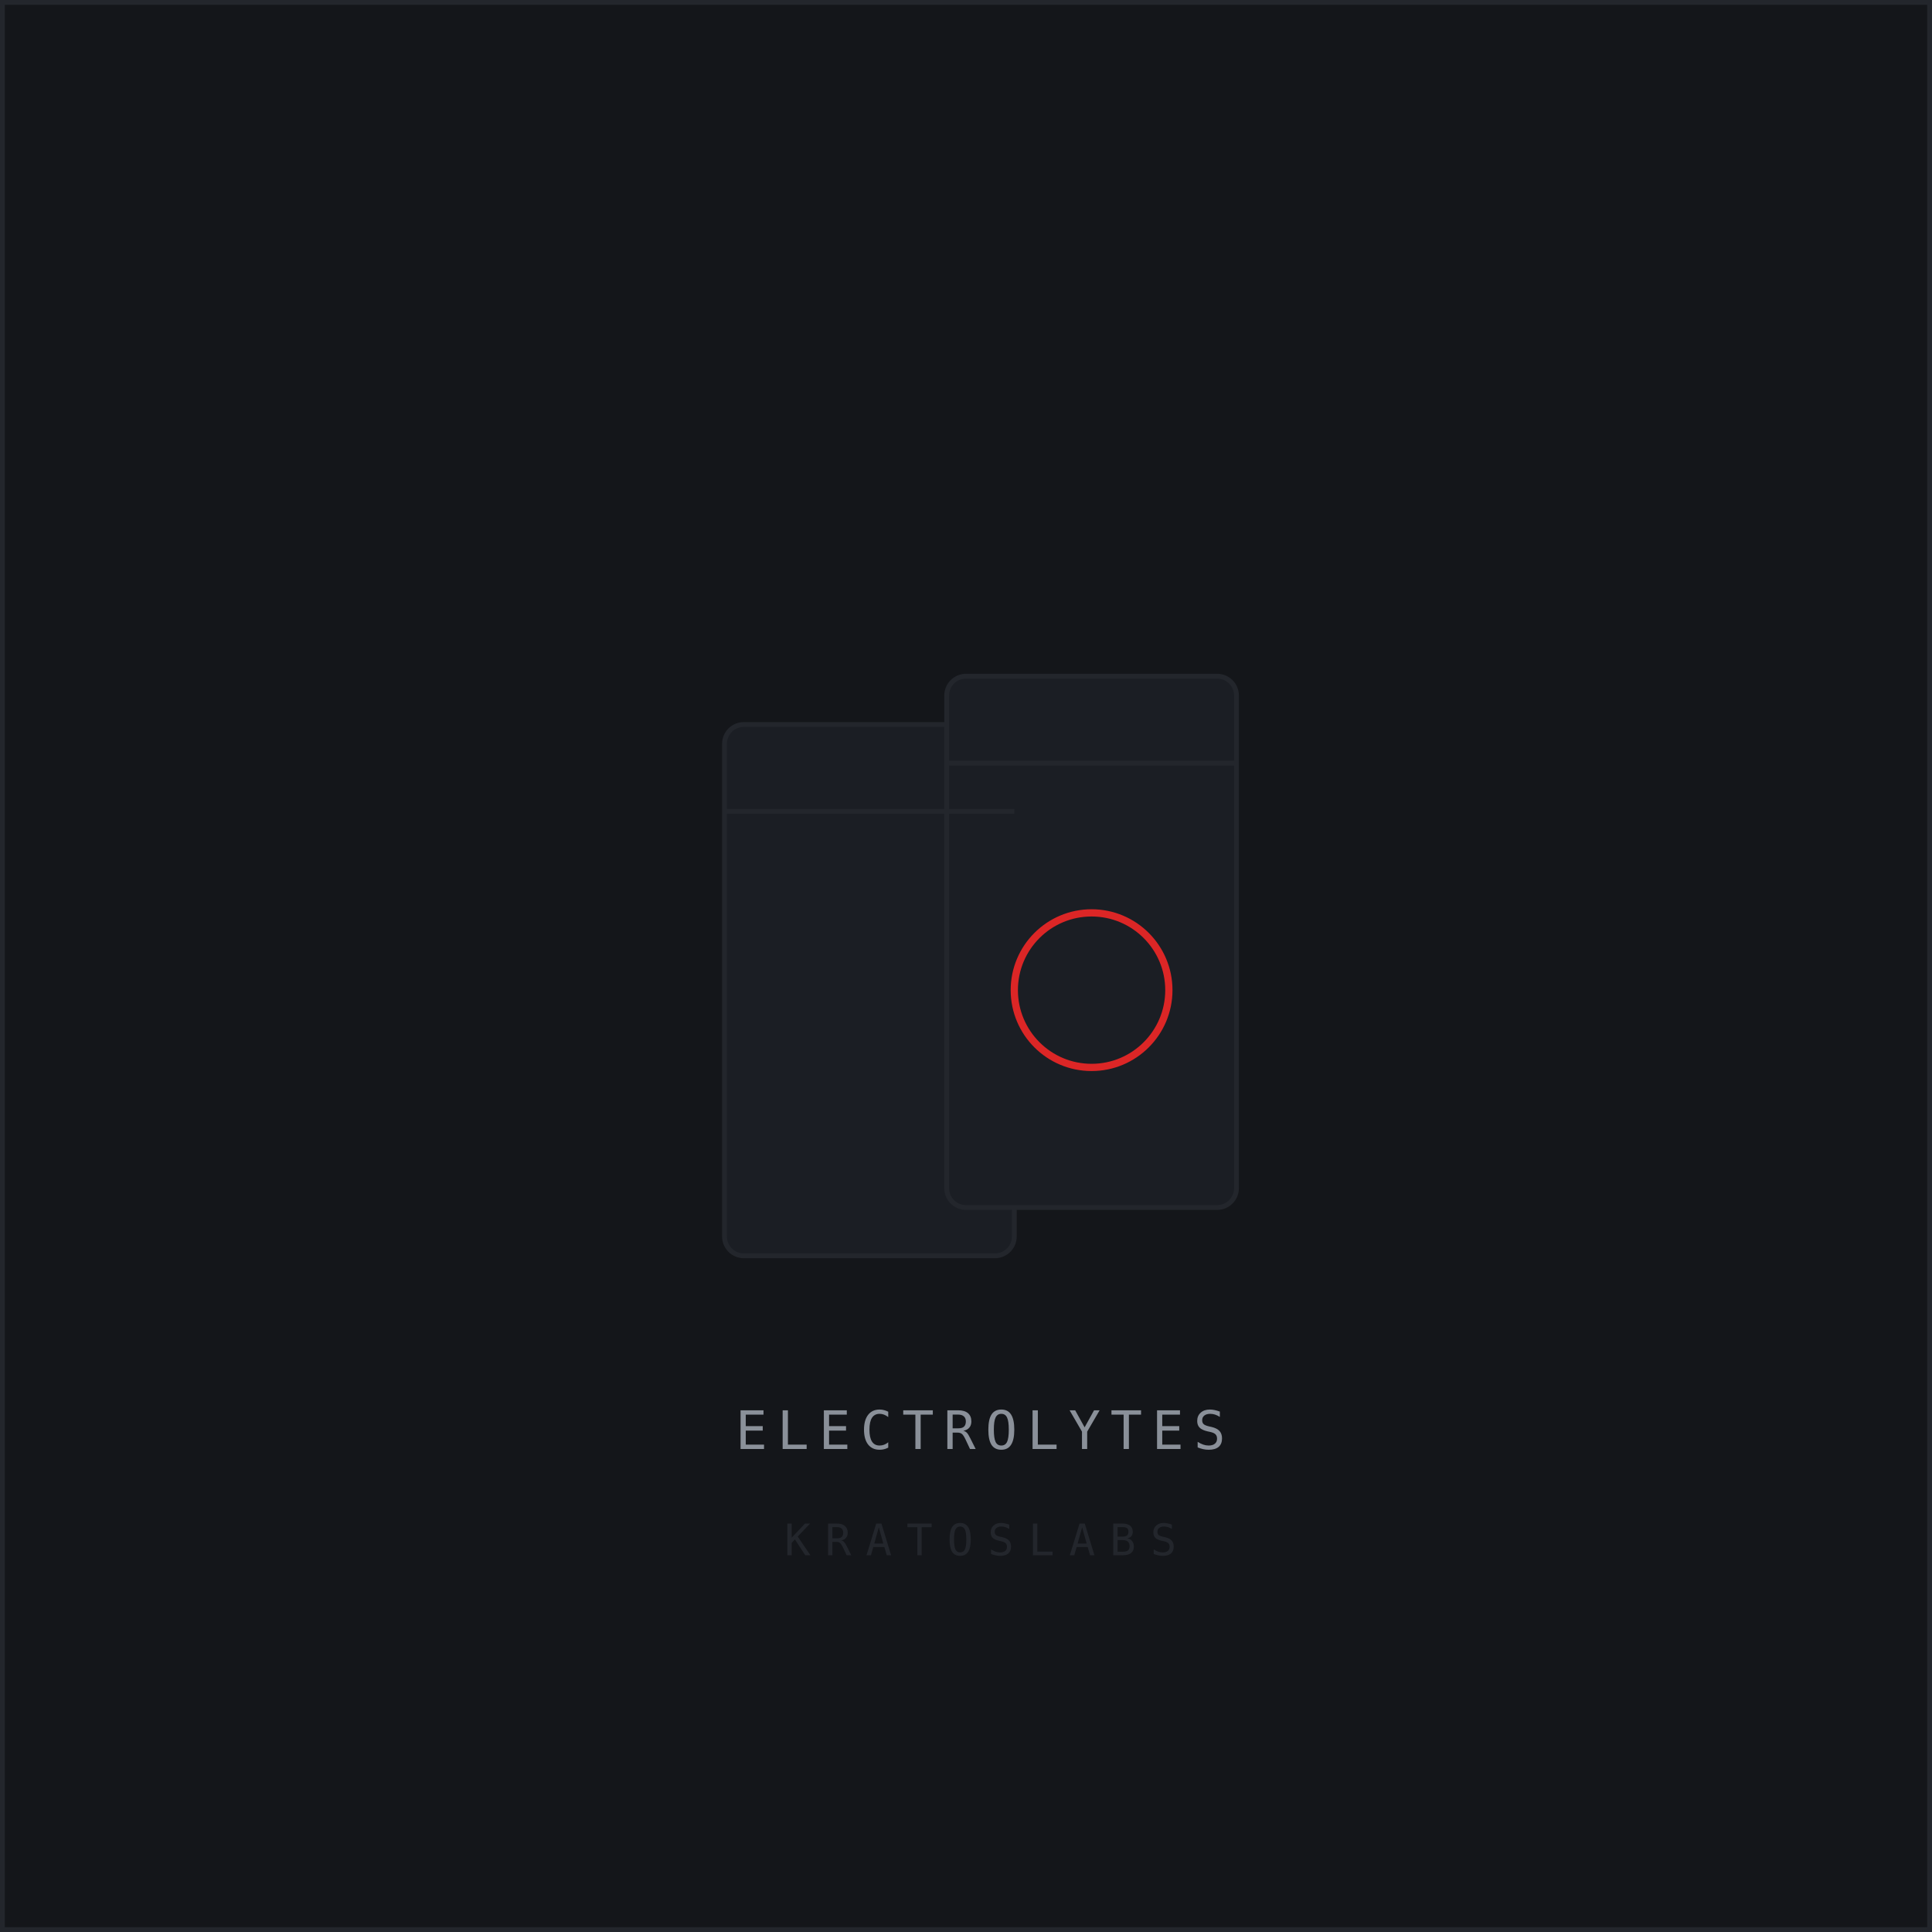
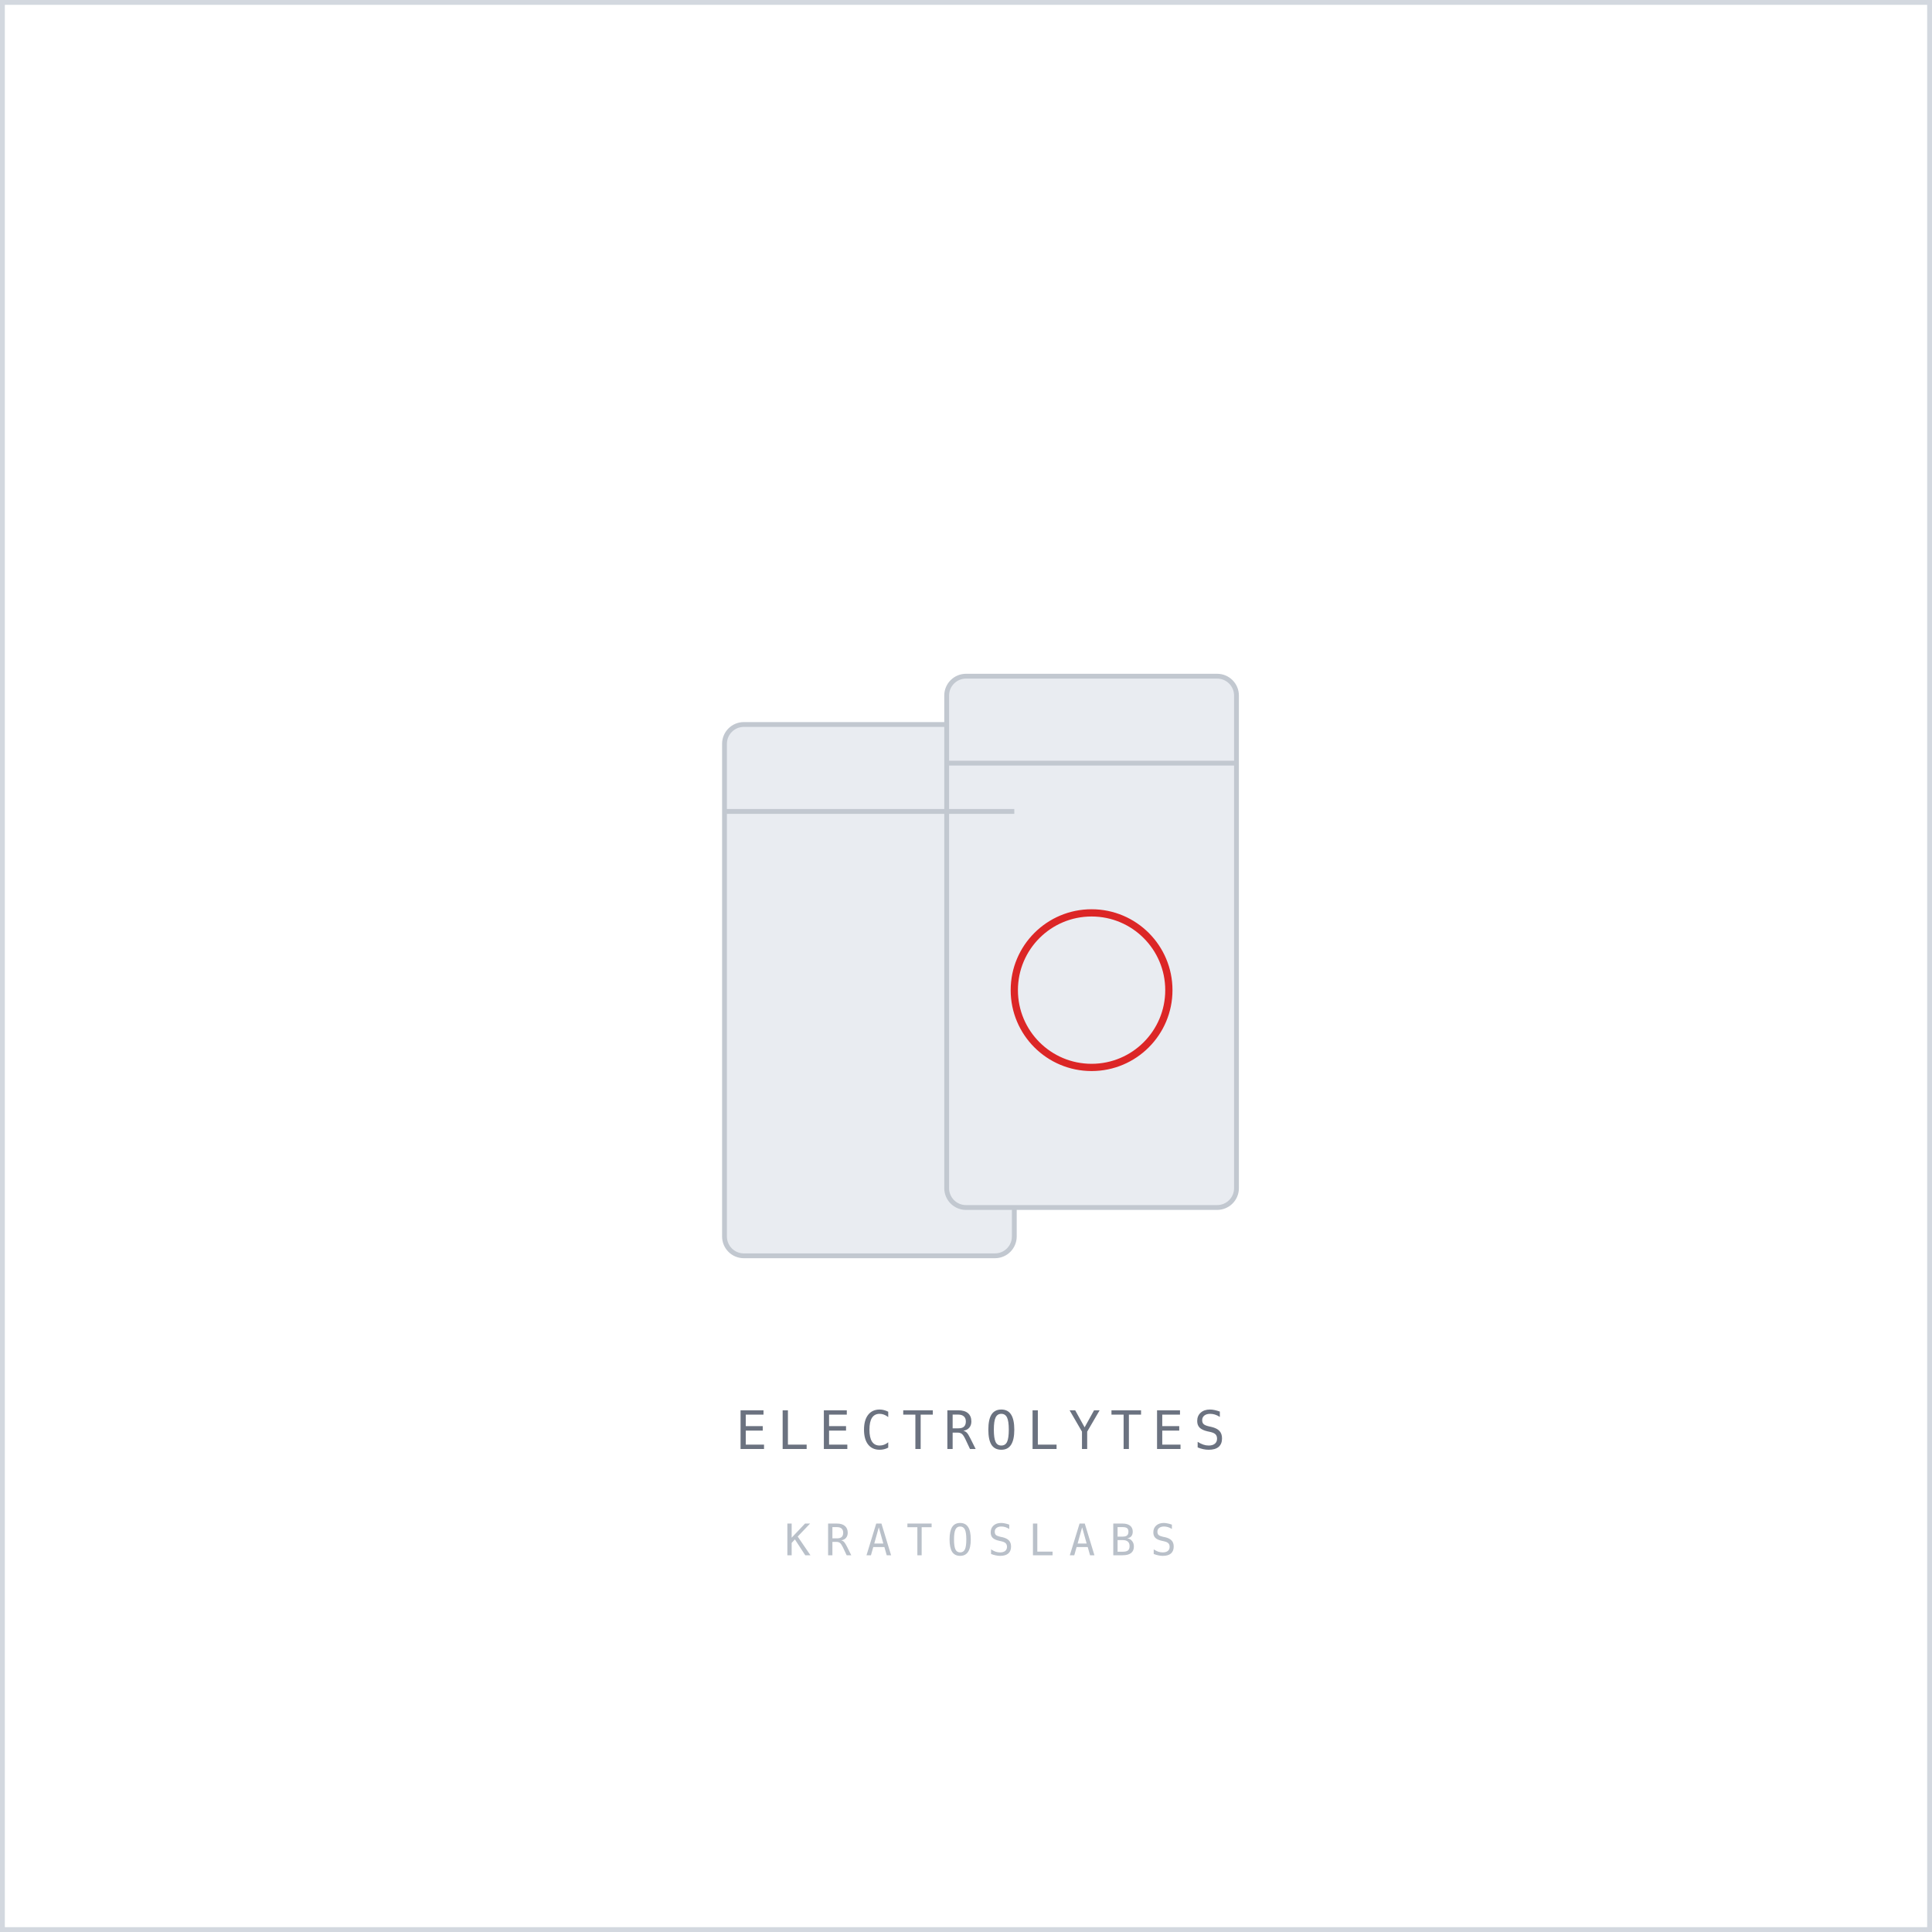
<svg xmlns="http://www.w3.org/2000/svg" viewBox="0 0 400 400" role="img" aria-label="Bustine di elettroliti KratosLabs">
-   <rect width="400" height="400" fill="#14161A" />
-   <rect x="0.5" y="0.5" width="399" height="399" fill="none" stroke="#23262C" />
-   <g stroke="#23262C" fill="#1B1E24">
+   <rect width="400" height="400" fill="#FFFFFF" />
+   <rect x="0.5" y="0.5" width="399" height="399" fill="none" stroke="#D3D8DF" />
+   <g stroke="#C2C8D0" fill="#E9ECF1">
    <rect x="150" y="150" width="60" height="110" rx="4" />
    <rect x="196" y="140" width="60" height="110" rx="4" />
  </g>
-   <path d="M150 168h60M196 158h60" stroke="#23262C" />
+   <path d="M150 168h60M196 158h60" stroke="#C2C8D0" />
  <circle cx="226" cy="205" r="16" fill="none" stroke="#DC2626" stroke-width="1.5" />
-   <text x="203" y="300" fill="#8A9099" font-family="monospace" font-size="11" text-anchor="middle" letter-spacing="2">ELECTROLYTES</text>
-   <text x="203" y="322" fill="#23262C" font-family="monospace" font-size="9" text-anchor="middle" letter-spacing="3">KRATOSLABS</text>
+   <text x="203" y="300" fill="#6B7280" font-family="monospace" font-size="11" text-anchor="middle" letter-spacing="2">ELECTROLYTES</text>
+   <text x="203" y="322" fill="#B9C0C9" font-family="monospace" font-size="9" text-anchor="middle" letter-spacing="3">KRATOSLABS</text>
</svg>
